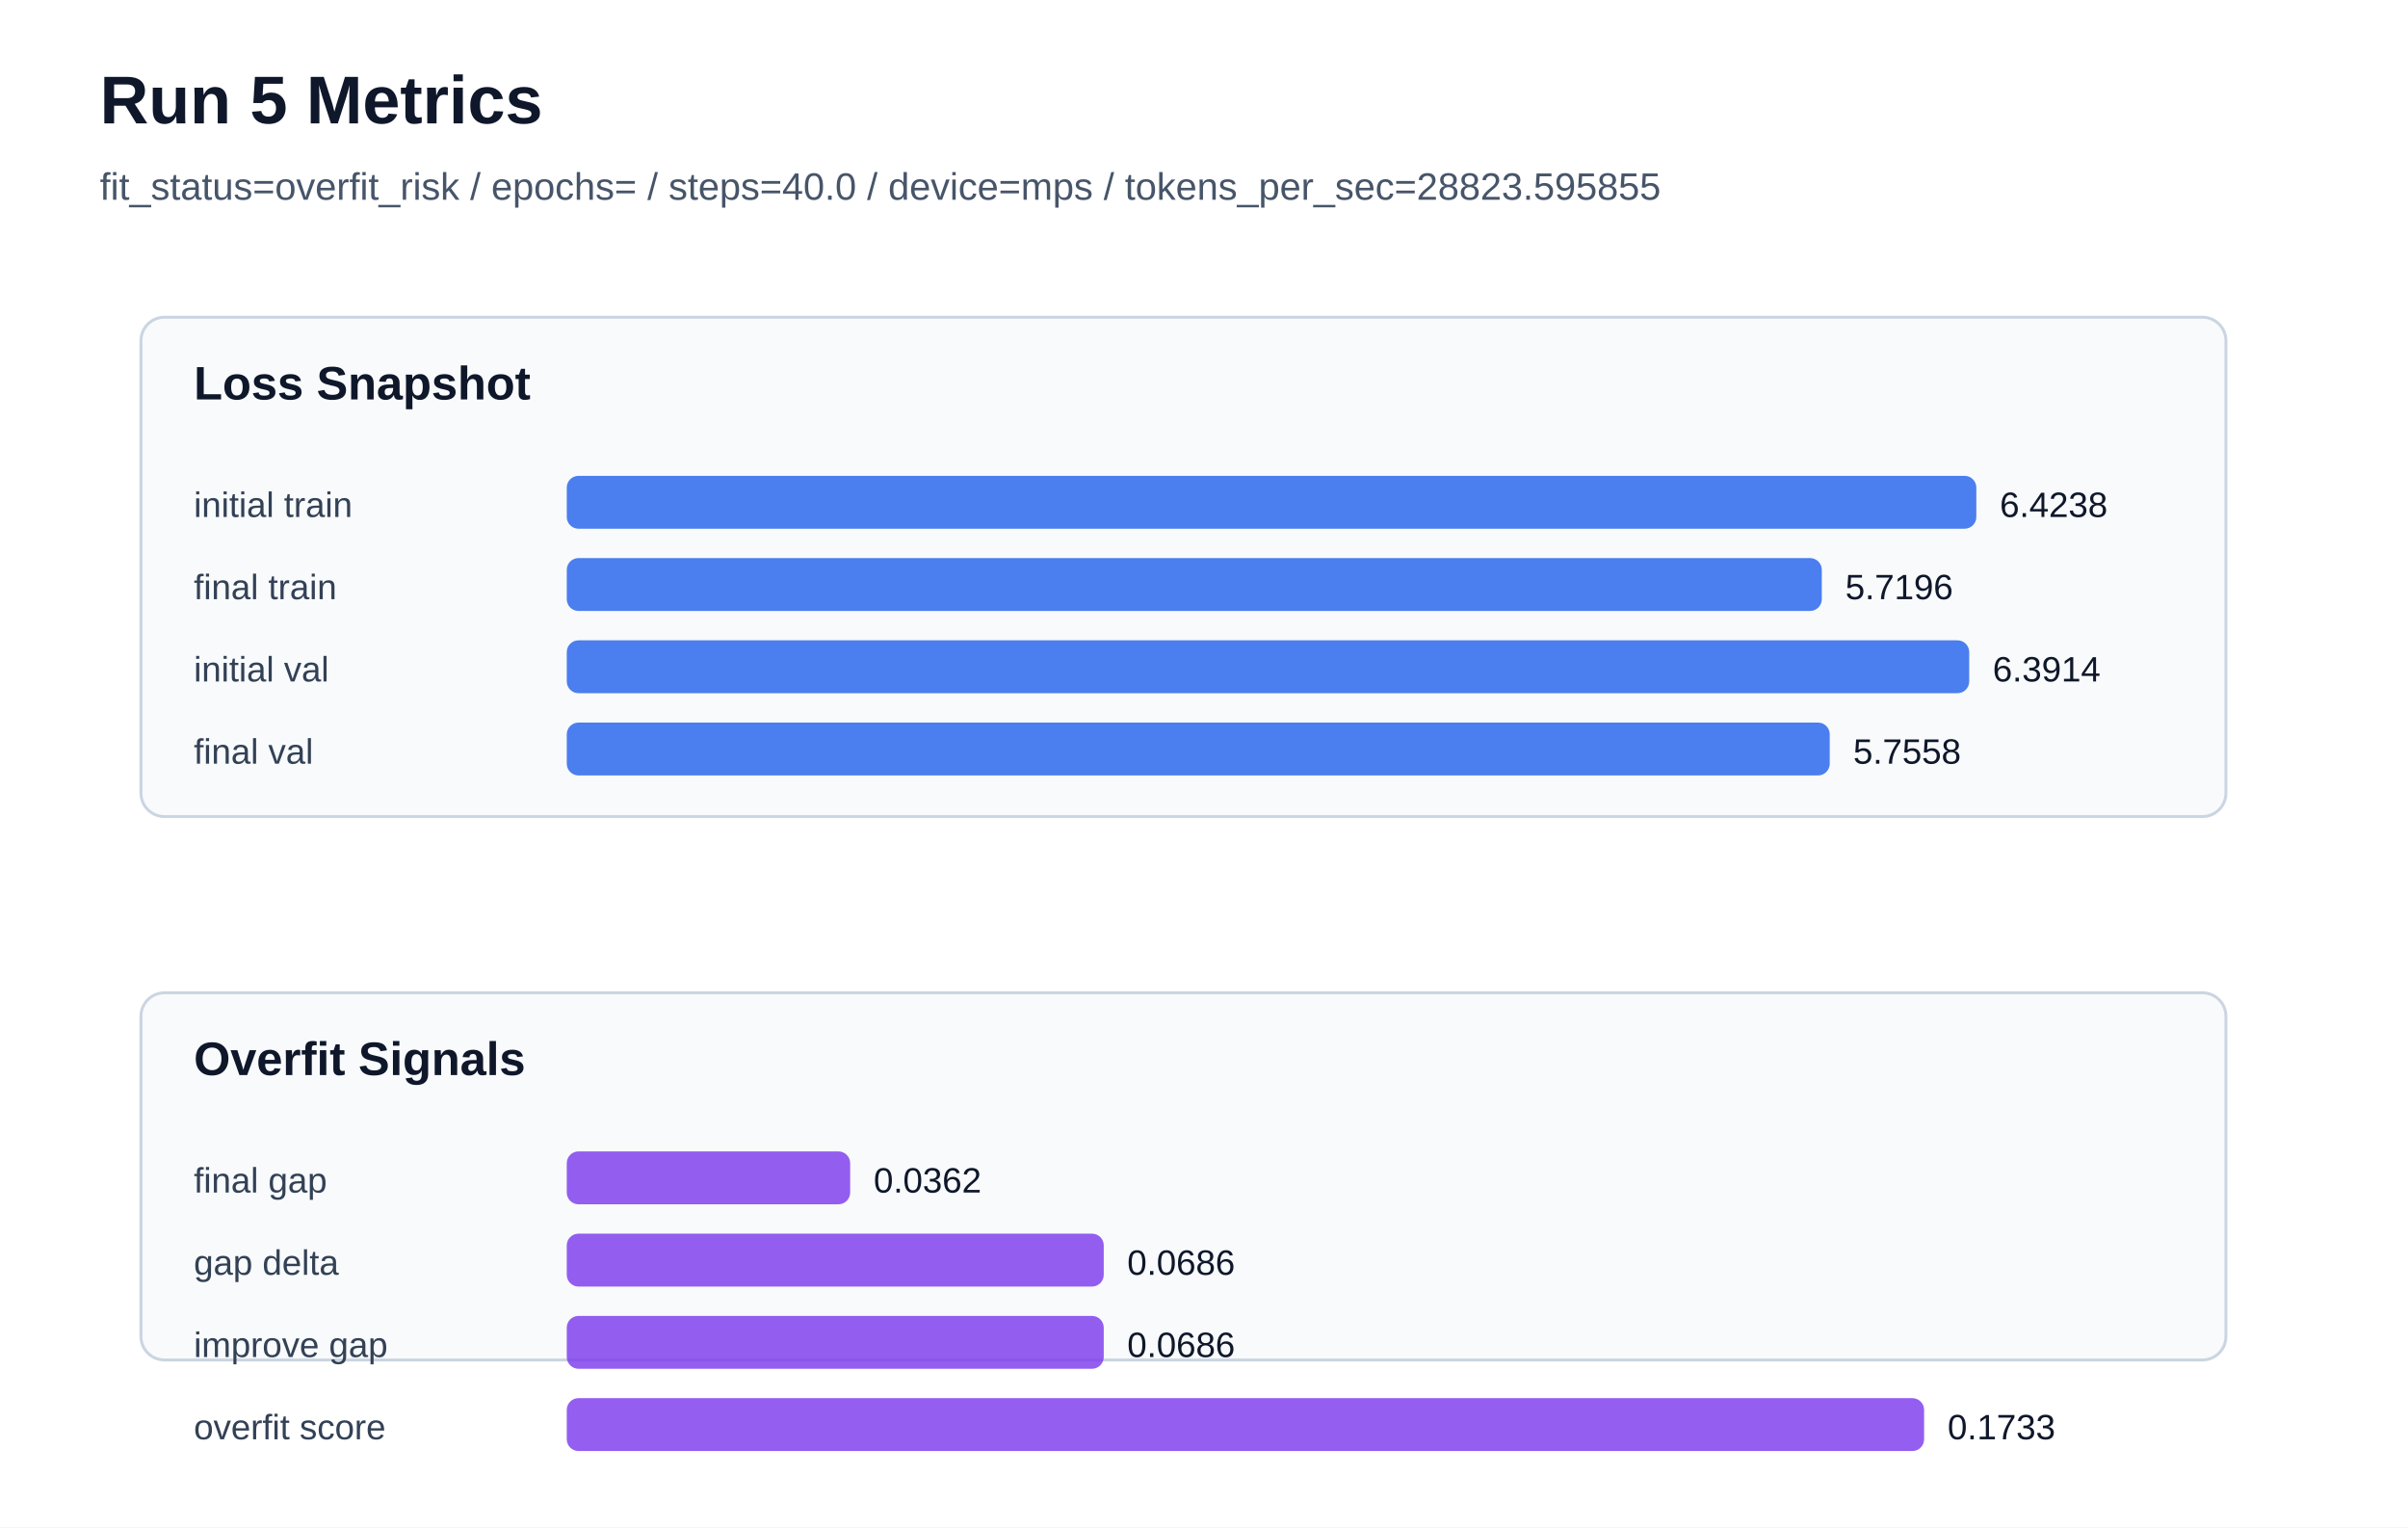
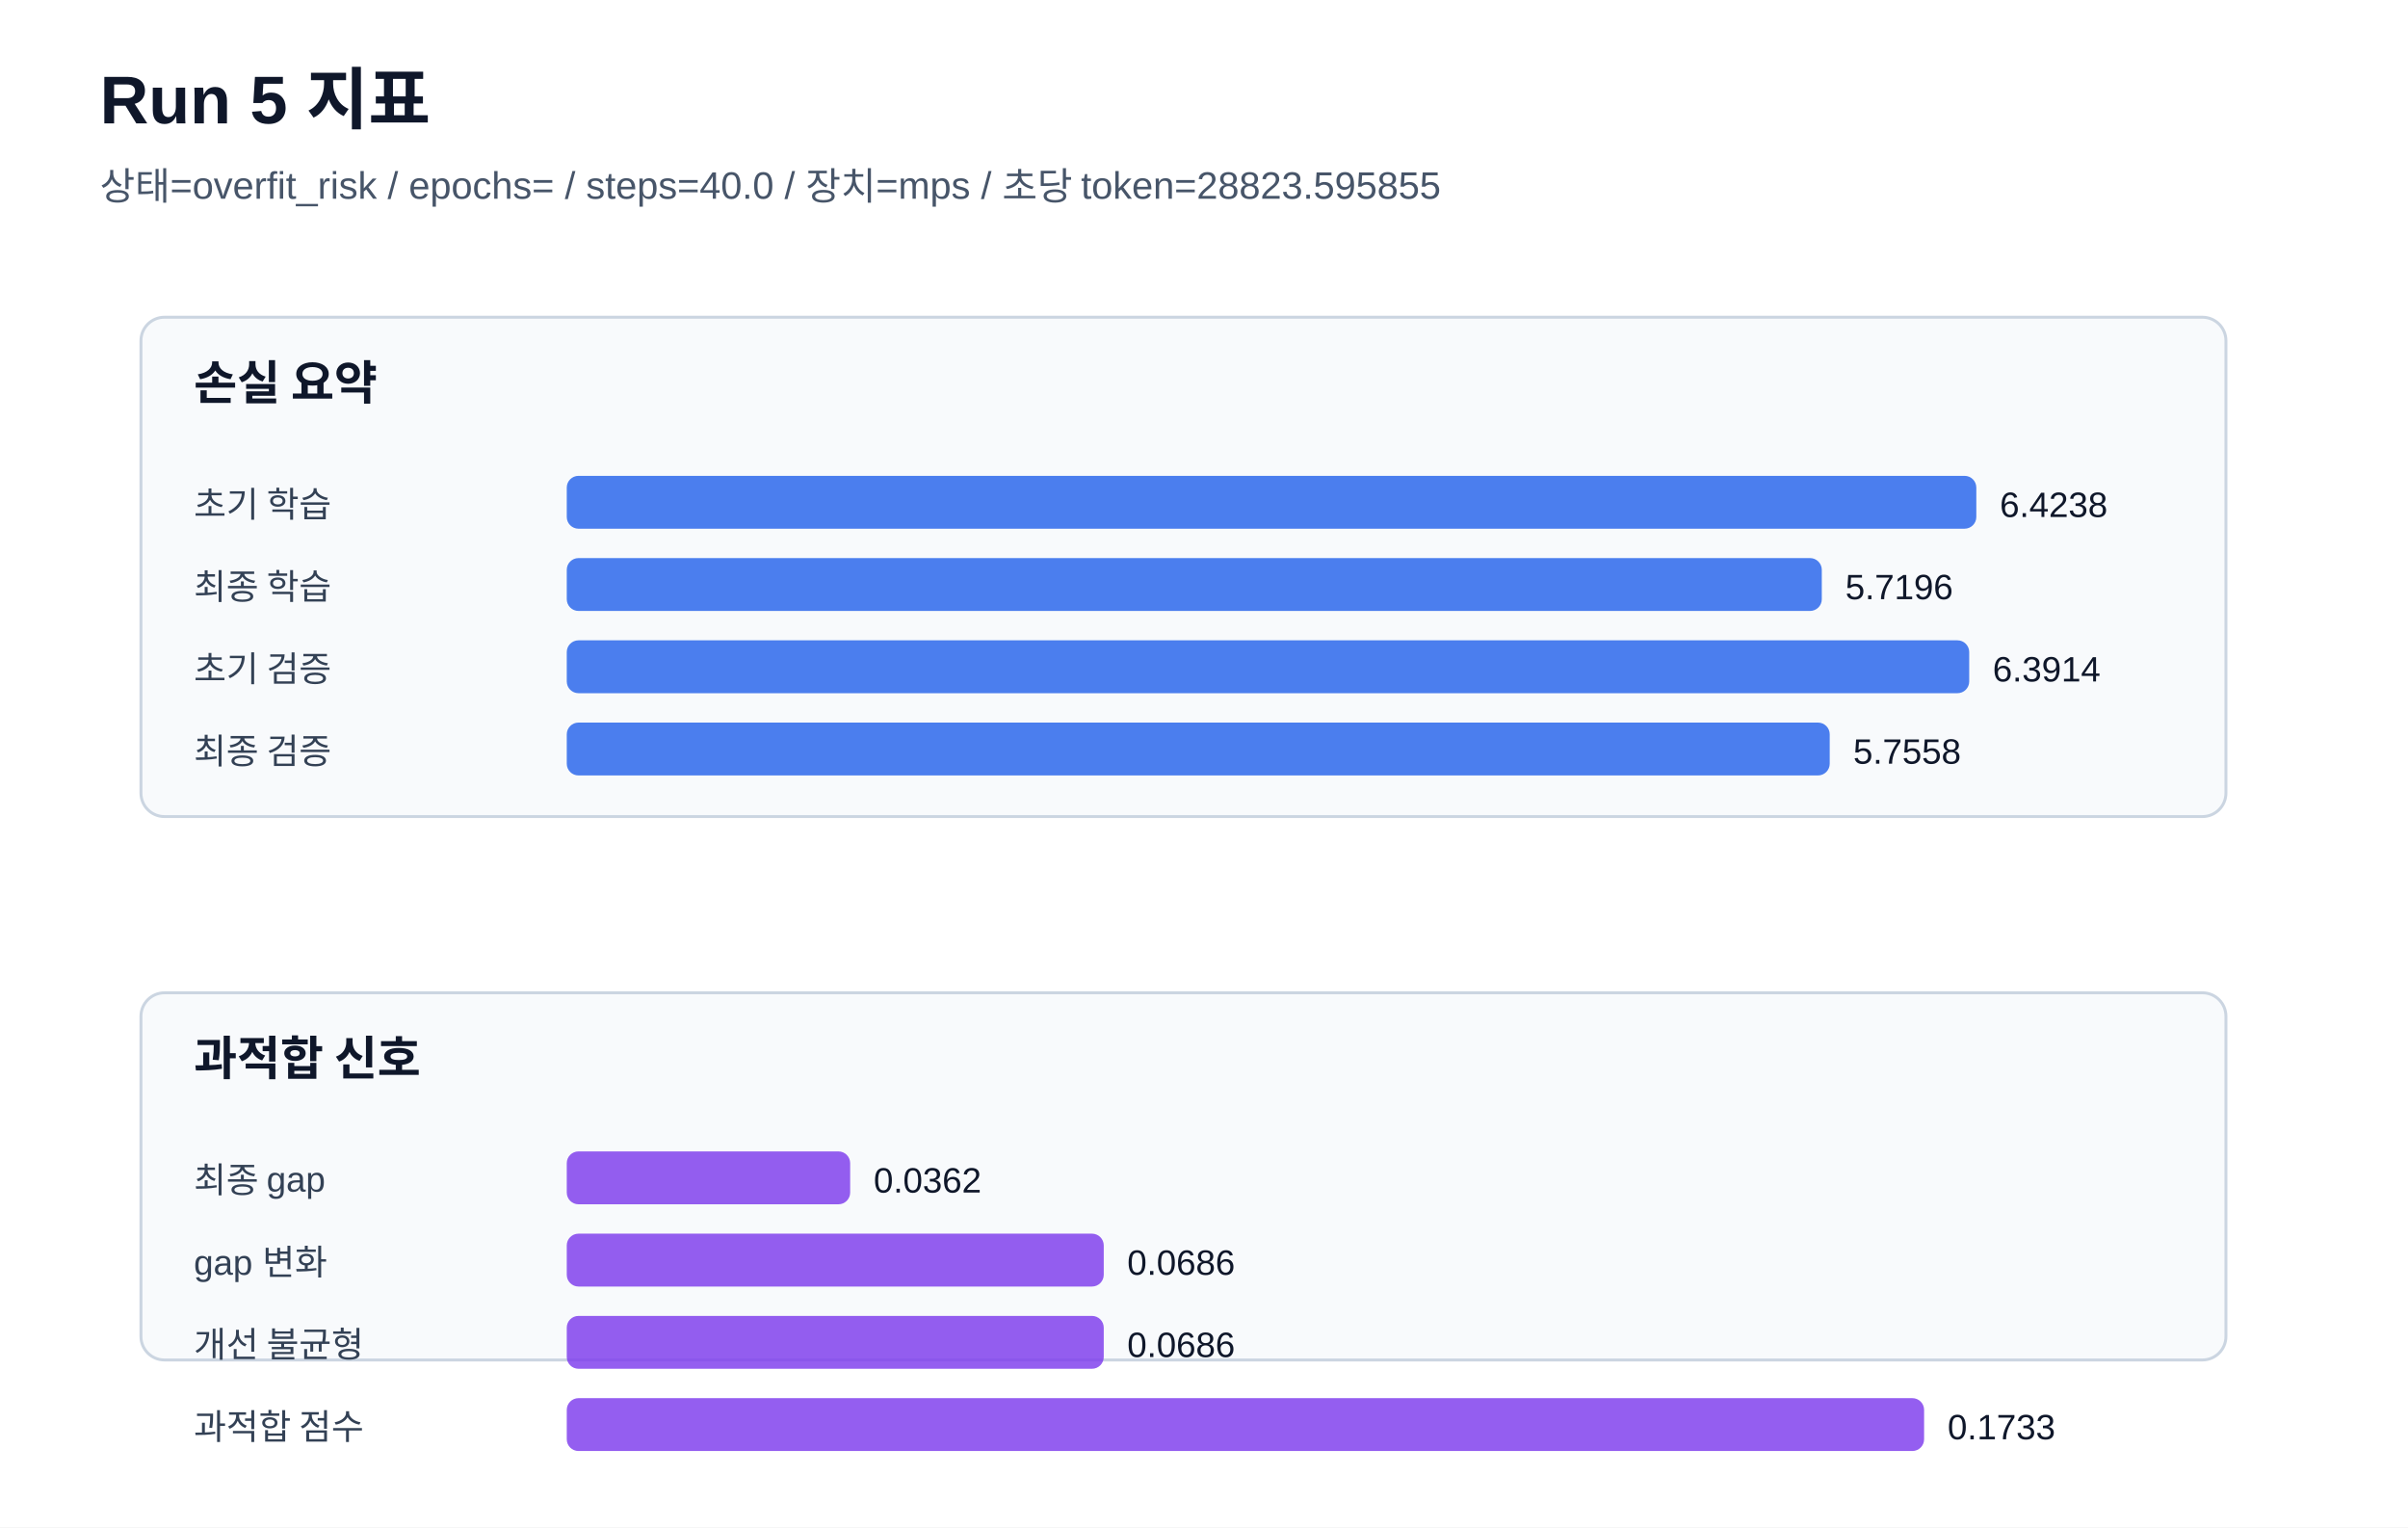
<svg xmlns="http://www.w3.org/2000/svg" width="820" height="520" viewBox="0 0 820 520" role="img">
  <rect width="100%" height="100%" fill="#ffffff" />
-   <text x="34.00" y="42.00" font-family="Arial, sans-serif" font-size="23" font-weight="700" fill="#0f172a">Run 5 Metrics</text>
-   <text x="34.00" y="68.00" font-family="Arial, sans-serif" font-size="13" font-weight="400" fill="#475569">fit_status=overfit_risk / epochs= / steps=40.0 / device=mps / tokens_per_sec=28823.595855</text>
+   <text x="34.00" y="42.00" font-family="Arial, sans-serif" font-size="23" font-weight="700" fill="#0f172a">Run 5 지표</text>
+   <text x="34.00" y="68.00" font-family="Arial, sans-serif" font-size="13" font-weight="400" fill="#475569">상태=overfit_risk / epochs= / steps=40.0 / 장치=mps / 초당 token=28823.595855</text>
  <rect x="48" y="108" width="710" height="170" rx="8" fill="#f8fafc" stroke="#cbd5e1" />
-   <text x="66.00" y="136.00" font-family="Arial, sans-serif" font-size="16" font-weight="700" fill="#0f172a">Loss Snapshot</text>
-   <text x="66.00" y="176.00" font-family="Arial, sans-serif" font-size="12" font-weight="400" fill="#334155">initial train</text>
+   <text x="66.00" y="136.00" font-family="Arial, sans-serif" font-size="16" font-weight="700" fill="#0f172a">손실 요약</text>
+   <text x="66.00" y="176.00" font-family="Arial, sans-serif" font-size="12" font-weight="400" fill="#334155">초기 학습</text>
  <rect x="193" y="162" width="480.00" height="18" rx="4" fill="#2563eb" opacity="0.82" />
  <text x="681.00" y="176.00" font-family="Arial, sans-serif" font-size="12" font-weight="400" fill="#0f172a">6.4238</text>
-   <text x="66.00" y="204.00" font-family="Arial, sans-serif" font-size="12" font-weight="400" fill="#334155">final train</text>
+   <text x="66.00" y="204.00" font-family="Arial, sans-serif" font-size="12" font-weight="400" fill="#334155">최종 학습</text>
  <rect x="193" y="190" width="427.38" height="18" rx="4" fill="#2563eb" opacity="0.82" />
  <text x="628.38" y="204.00" font-family="Arial, sans-serif" font-size="12" font-weight="400" fill="#0f172a">5.7196</text>
-   <text x="66.00" y="232.00" font-family="Arial, sans-serif" font-size="12" font-weight="400" fill="#334155">initial val</text>
+   <text x="66.00" y="232.00" font-family="Arial, sans-serif" font-size="12" font-weight="400" fill="#334155">초기 검증</text>
  <rect x="193" y="218" width="477.58" height="18" rx="4" fill="#2563eb" opacity="0.82" />
  <text x="678.58" y="232.00" font-family="Arial, sans-serif" font-size="12" font-weight="400" fill="#0f172a">6.3914</text>
-   <text x="66.00" y="260.00" font-family="Arial, sans-serif" font-size="12" font-weight="400" fill="#334155">final val</text>
+   <text x="66.00" y="260.00" font-family="Arial, sans-serif" font-size="12" font-weight="400" fill="#334155">최종 검증</text>
  <rect x="193" y="246" width="430.08" height="18" rx="4" fill="#2563eb" opacity="0.82" />
  <text x="631.08" y="260.00" font-family="Arial, sans-serif" font-size="12" font-weight="400" fill="#0f172a">5.7558</text>
  <rect x="48" y="338" width="710" height="125" rx="8" fill="#f8fafc" stroke="#cbd5e1" />
-   <text x="66.00" y="366.00" font-family="Arial, sans-serif" font-size="16" font-weight="700" fill="#0f172a">Overfit Signals</text>
-   <text x="66.00" y="406.00" font-family="Arial, sans-serif" font-size="12" font-weight="400" fill="#334155">final gap</text>
+   <text x="66.00" y="366.00" font-family="Arial, sans-serif" font-size="16" font-weight="700" fill="#0f172a">과적합 신호</text>
+   <text x="66.00" y="406.00" font-family="Arial, sans-serif" font-size="12" font-weight="400" fill="#334155">최종 gap</text>
  <rect x="193" y="392" width="96.51" height="18" rx="4" fill="#7c3aed" opacity="0.82" />
  <text x="297.51" y="406.00" font-family="Arial, sans-serif" font-size="12" font-weight="400" fill="#0f172a">0.0362</text>
-   <text x="66.00" y="434.00" font-family="Arial, sans-serif" font-size="12" font-weight="400" fill="#334155">gap delta</text>
+   <text x="66.00" y="434.00" font-family="Arial, sans-serif" font-size="12" font-weight="400" fill="#334155">gap 변화</text>
  <rect x="193" y="420" width="182.86" height="18" rx="4" fill="#7c3aed" opacity="0.82" />
  <text x="383.86" y="434.00" font-family="Arial, sans-serif" font-size="12" font-weight="400" fill="#0f172a">0.0686</text>
-   <text x="66.00" y="462.00" font-family="Arial, sans-serif" font-size="12" font-weight="400" fill="#334155">improve gap</text>
+   <text x="66.00" y="462.00" font-family="Arial, sans-serif" font-size="12" font-weight="400" fill="#334155">개선 불균형</text>
  <rect x="193" y="448" width="182.86" height="18" rx="4" fill="#7c3aed" opacity="0.82" />
  <text x="383.86" y="462.00" font-family="Arial, sans-serif" font-size="12" font-weight="400" fill="#0f172a">0.0686</text>
-   <text x="66.00" y="490.00" font-family="Arial, sans-serif" font-size="12" font-weight="400" fill="#334155">overfit score</text>
+   <text x="66.00" y="490.00" font-family="Arial, sans-serif" font-size="12" font-weight="400" fill="#334155">과적합 점수</text>
  <rect x="193" y="476" width="462.22" height="18" rx="4" fill="#7c3aed" opacity="0.82" />
  <text x="663.22" y="490.00" font-family="Arial, sans-serif" font-size="12" font-weight="400" fill="#0f172a">0.1733</text>
</svg>
